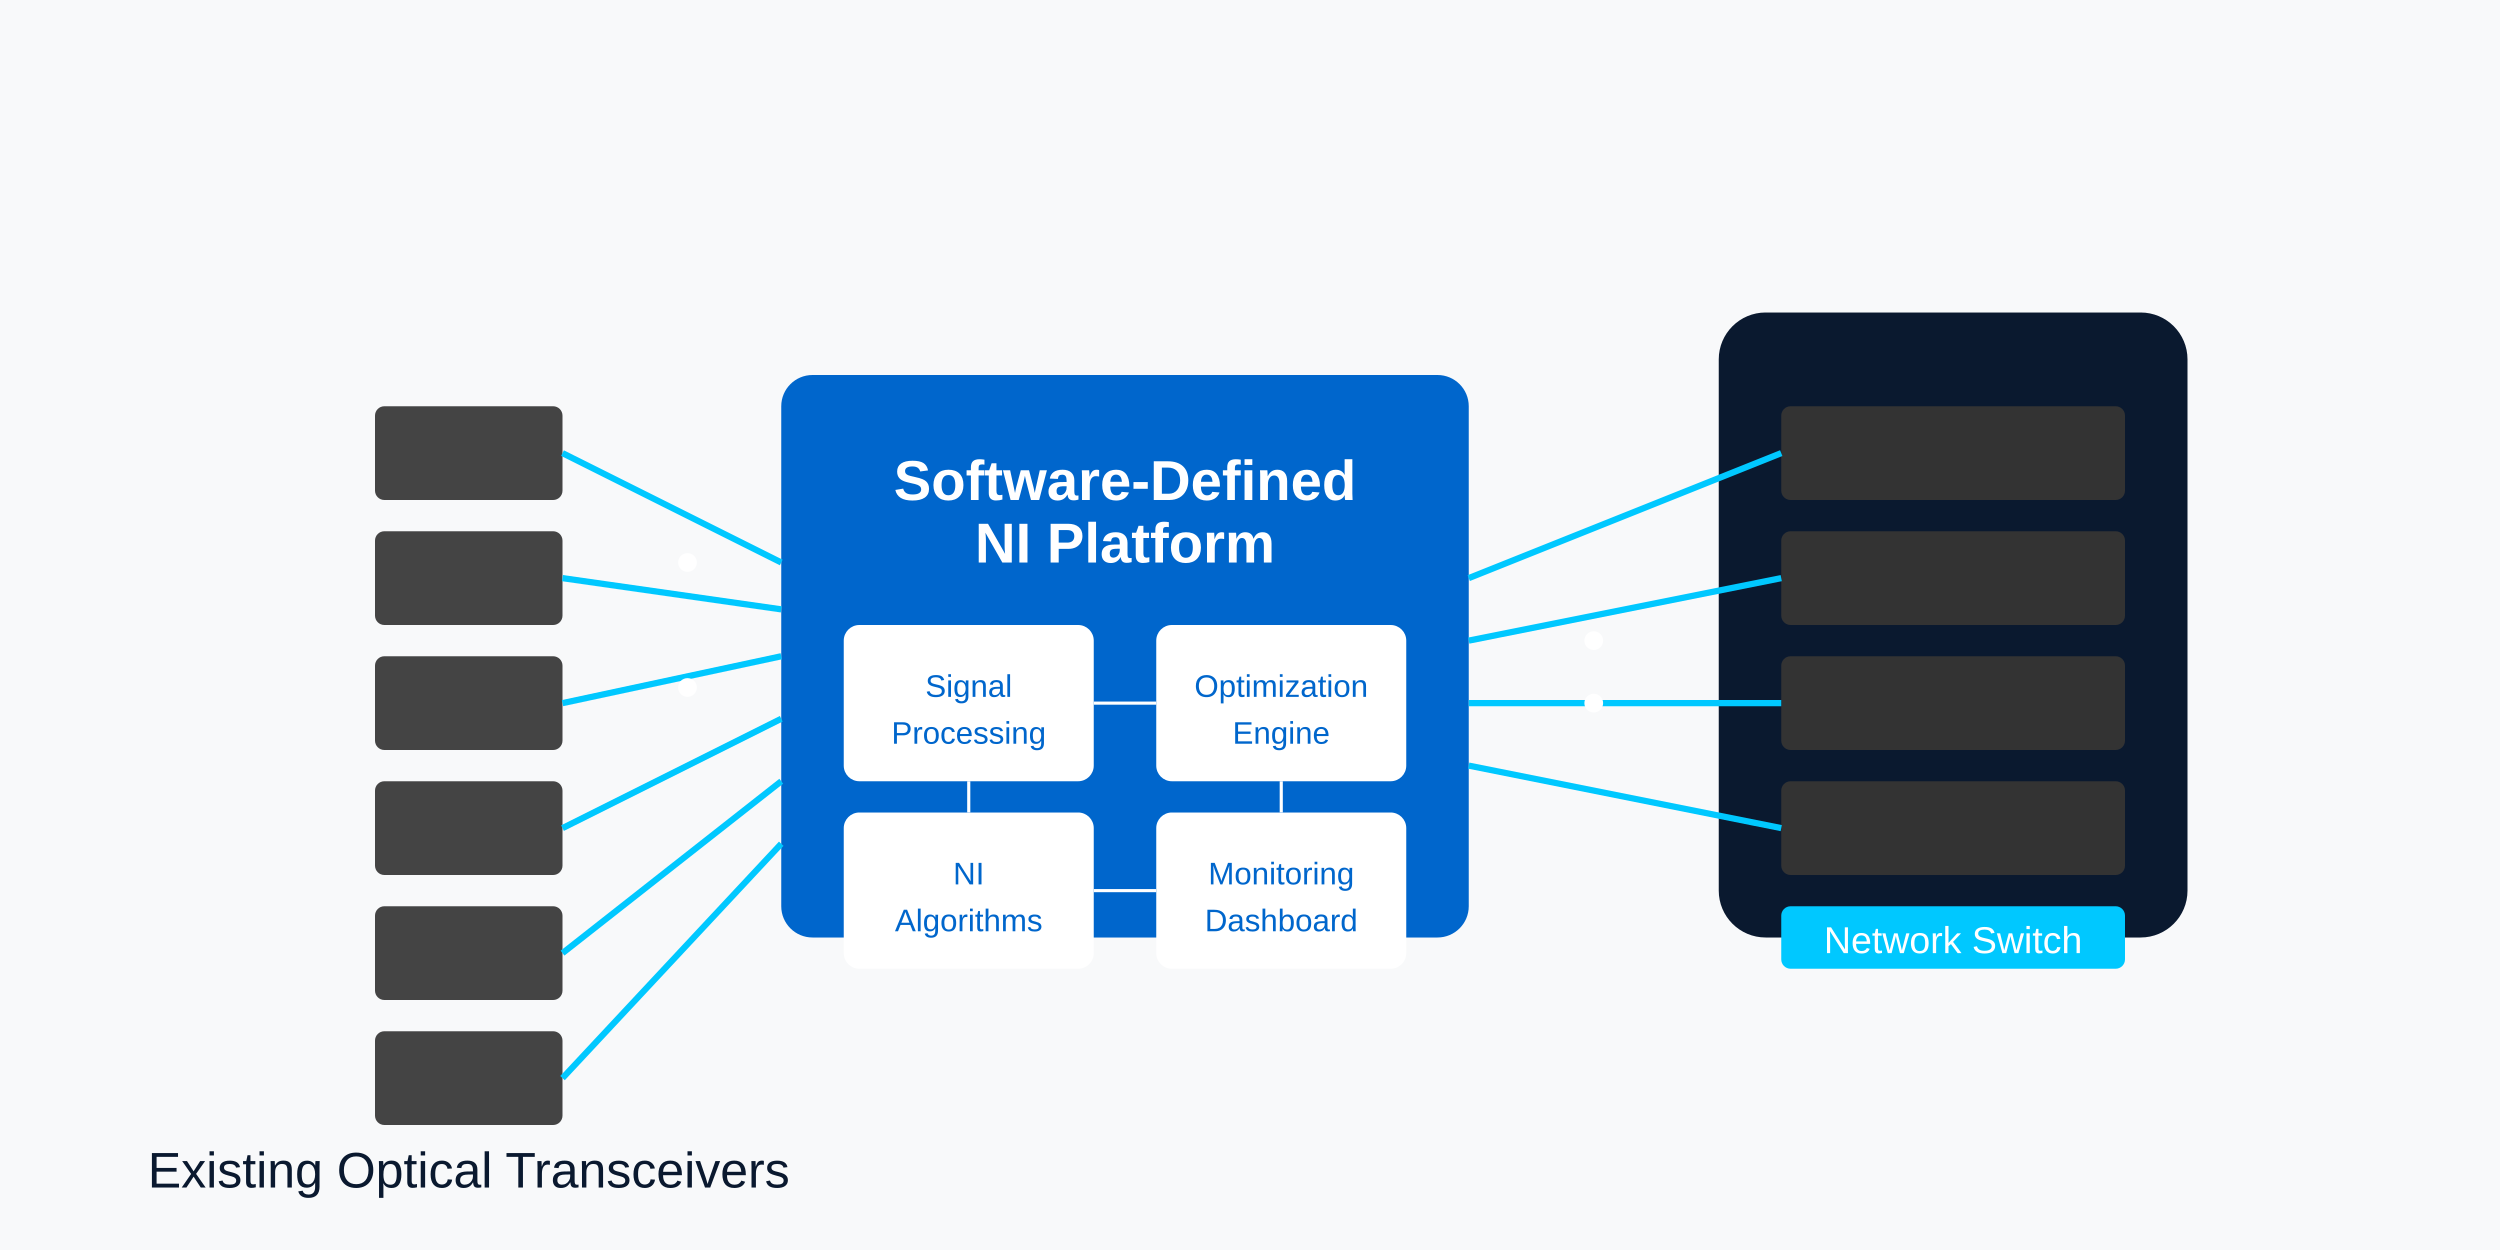
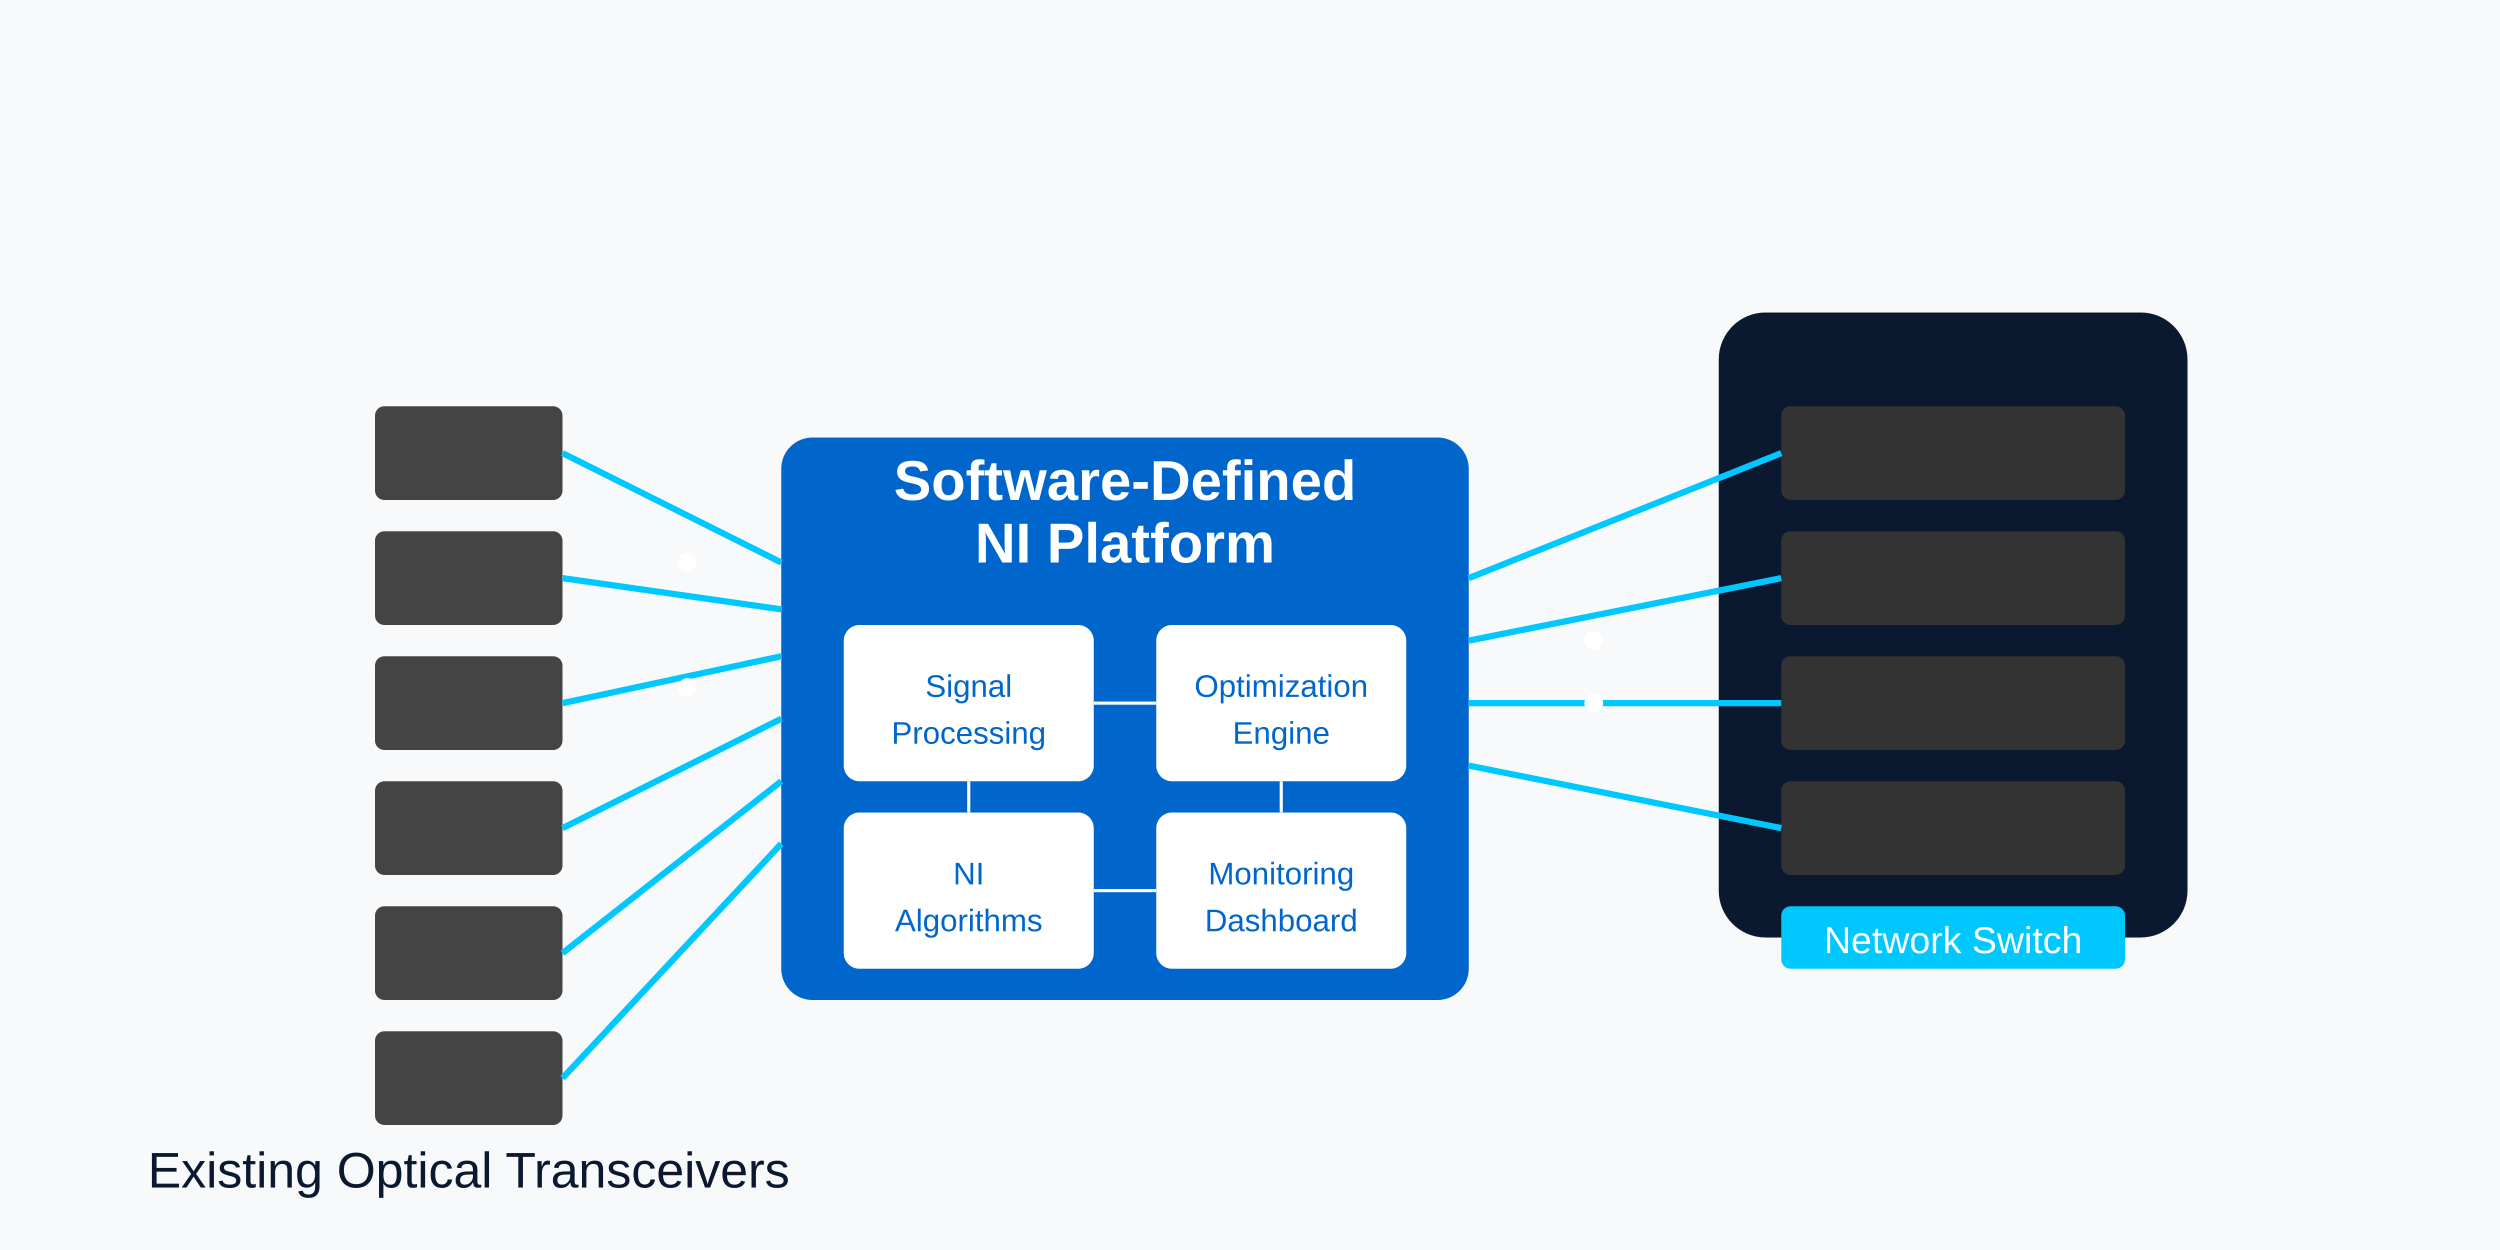
<svg xmlns="http://www.w3.org/2000/svg" viewBox="0 0 800 400">
  <rect width="800" height="400" fill="#f8f9fa" rx="0" ry="0" />
  <rect x="550" y="100" width="150" height="200" rx="15" ry="15" fill="#0a192f" />
  <rect x="570" y="130" width="110" height="30" fill="#333" rx="3" ry="3" />
  <rect x="570" y="170" width="110" height="30" fill="#333" rx="3" ry="3" />
  <rect x="570" y="210" width="110" height="30" fill="#333" rx="3" ry="3" />
  <rect x="570" y="250" width="110" height="30" fill="#333" rx="3" ry="3" />
  <rect x="570" y="290" width="110" height="20" fill="#00c8ff" rx="3" ry="3" />
  <text x="625" y="305" font-family="Arial" font-size="12" fill="white" text-anchor="middle">Network Switch</text>
-   <rect x="250" y="120" width="220" height="180" rx="10" ry="10" fill="#0066cc" />
+   <rect x="250" y="140" width="220" height="180" rx="10" ry="10" fill="#0066cc" />
  <text x="360" y="160" font-family="Arial" font-size="18" fill="white" text-anchor="middle" font-weight="bold">Software-Defined</text>
  <text x="360" y="180" font-family="Arial" font-size="18" fill="white" text-anchor="middle" font-weight="bold">NI Platform</text>
  <rect x="270" y="200" width="80" height="50" fill="white" rx="5" ry="5" />
  <text x="310" y="223" font-family="Arial" font-size="10" fill="#0066cc" text-anchor="middle">Signal</text>
  <text x="310" y="238" font-family="Arial" font-size="10" fill="#0066cc" text-anchor="middle">Processing</text>
  <rect x="270" y="260" width="80" height="50" fill="white" rx="5" ry="5" />
  <text x="310" y="283" font-family="Arial" font-size="10" fill="#0066cc" text-anchor="middle">NI</text>
  <text x="310" y="298" font-family="Arial" font-size="10" fill="#0066cc" text-anchor="middle">Algorithms</text>
  <rect x="370" y="200" width="80" height="50" fill="white" rx="5" ry="5" />
  <text x="410" y="223" font-family="Arial" font-size="10" fill="#0066cc" text-anchor="middle">Optimization</text>
  <text x="410" y="238" font-family="Arial" font-size="10" fill="#0066cc" text-anchor="middle">Engine</text>
  <rect x="370" y="260" width="80" height="50" fill="white" rx="5" ry="5" />
  <text x="410" y="283" font-family="Arial" font-size="10" fill="#0066cc" text-anchor="middle">Monitoring</text>
  <text x="410" y="298" font-family="Arial" font-size="10" fill="#0066cc" text-anchor="middle">Dashboard</text>
  <line x1="350" y1="225" x2="370" y2="225" stroke="#fff" stroke-width="1" />
  <line x1="350" y1="285" x2="370" y2="285" stroke="#fff" stroke-width="1" />
  <line x1="310" y1="250" x2="310" y2="260" stroke="#fff" stroke-width="1" />
  <line x1="410" y1="250" x2="410" y2="260" stroke="#fff" stroke-width="1" />
  <rect x="120" y="130" width="60" height="30" fill="#444" rx="3" ry="3" />
  <rect x="120" y="170" width="60" height="30" fill="#444" rx="3" ry="3" />
  <rect x="120" y="210" width="60" height="30" fill="#444" rx="3" ry="3" />
  <rect x="120" y="250" width="60" height="30" fill="#444" rx="3" ry="3" />
  <rect x="120" y="290" width="60" height="30" fill="#444" rx="3" ry="3" />
  <rect x="120" y="330" width="60" height="30" fill="#444" rx="3" ry="3" />
  <line x1="180" y1="145" x2="250" y2="180" stroke="#00c8ff" stroke-width="2" />
  <line x1="180" y1="185" x2="250" y2="195" stroke="#00c8ff" stroke-width="2" />
  <line x1="180" y1="225" x2="250" y2="210" stroke="#00c8ff" stroke-width="2" />
  <line x1="180" y1="265" x2="250" y2="230" stroke="#00c8ff" stroke-width="2" />
  <line x1="180" y1="305" x2="250" y2="250" stroke="#00c8ff" stroke-width="2" />
  <line x1="180" y1="345" x2="250" y2="270" stroke="#00c8ff" stroke-width="2" />
  <line x1="470" y1="185" x2="570" y2="145" stroke="#00c8ff" stroke-width="2" />
  <line x1="470" y1="205" x2="570" y2="185" stroke="#00c8ff" stroke-width="2" />
  <line x1="470" y1="225" x2="570" y2="225" stroke="#00c8ff" stroke-width="2" />
  <line x1="470" y1="245" x2="570" y2="265" stroke="#00c8ff" stroke-width="2" />
  <circle cx="220" cy="180" r="3" fill="#fff">
    <animate attributeName="cx" from="180" to="250" dur="2s" repeatCount="indefinite" />
  </circle>
  <circle cx="220" cy="220" r="3" fill="#fff">
    <animate attributeName="cx" from="180" to="250" dur="3s" repeatCount="indefinite" />
  </circle>
  <circle cx="510" cy="205" r="3" fill="#fff">
    <animate attributeName="cx" from="470" to="570" dur="2s" repeatCount="indefinite" />
  </circle>
  <circle cx="510" cy="225" r="3" fill="#fff">
    <animate attributeName="cx" from="470" to="570" dur="2.5s" repeatCount="indefinite" />
  </circle>
  <text x="150" y="380" font-family="Arial" font-size="16" fill="#0a192f" text-anchor="middle">Existing Optical Transceivers</text>
</svg>
